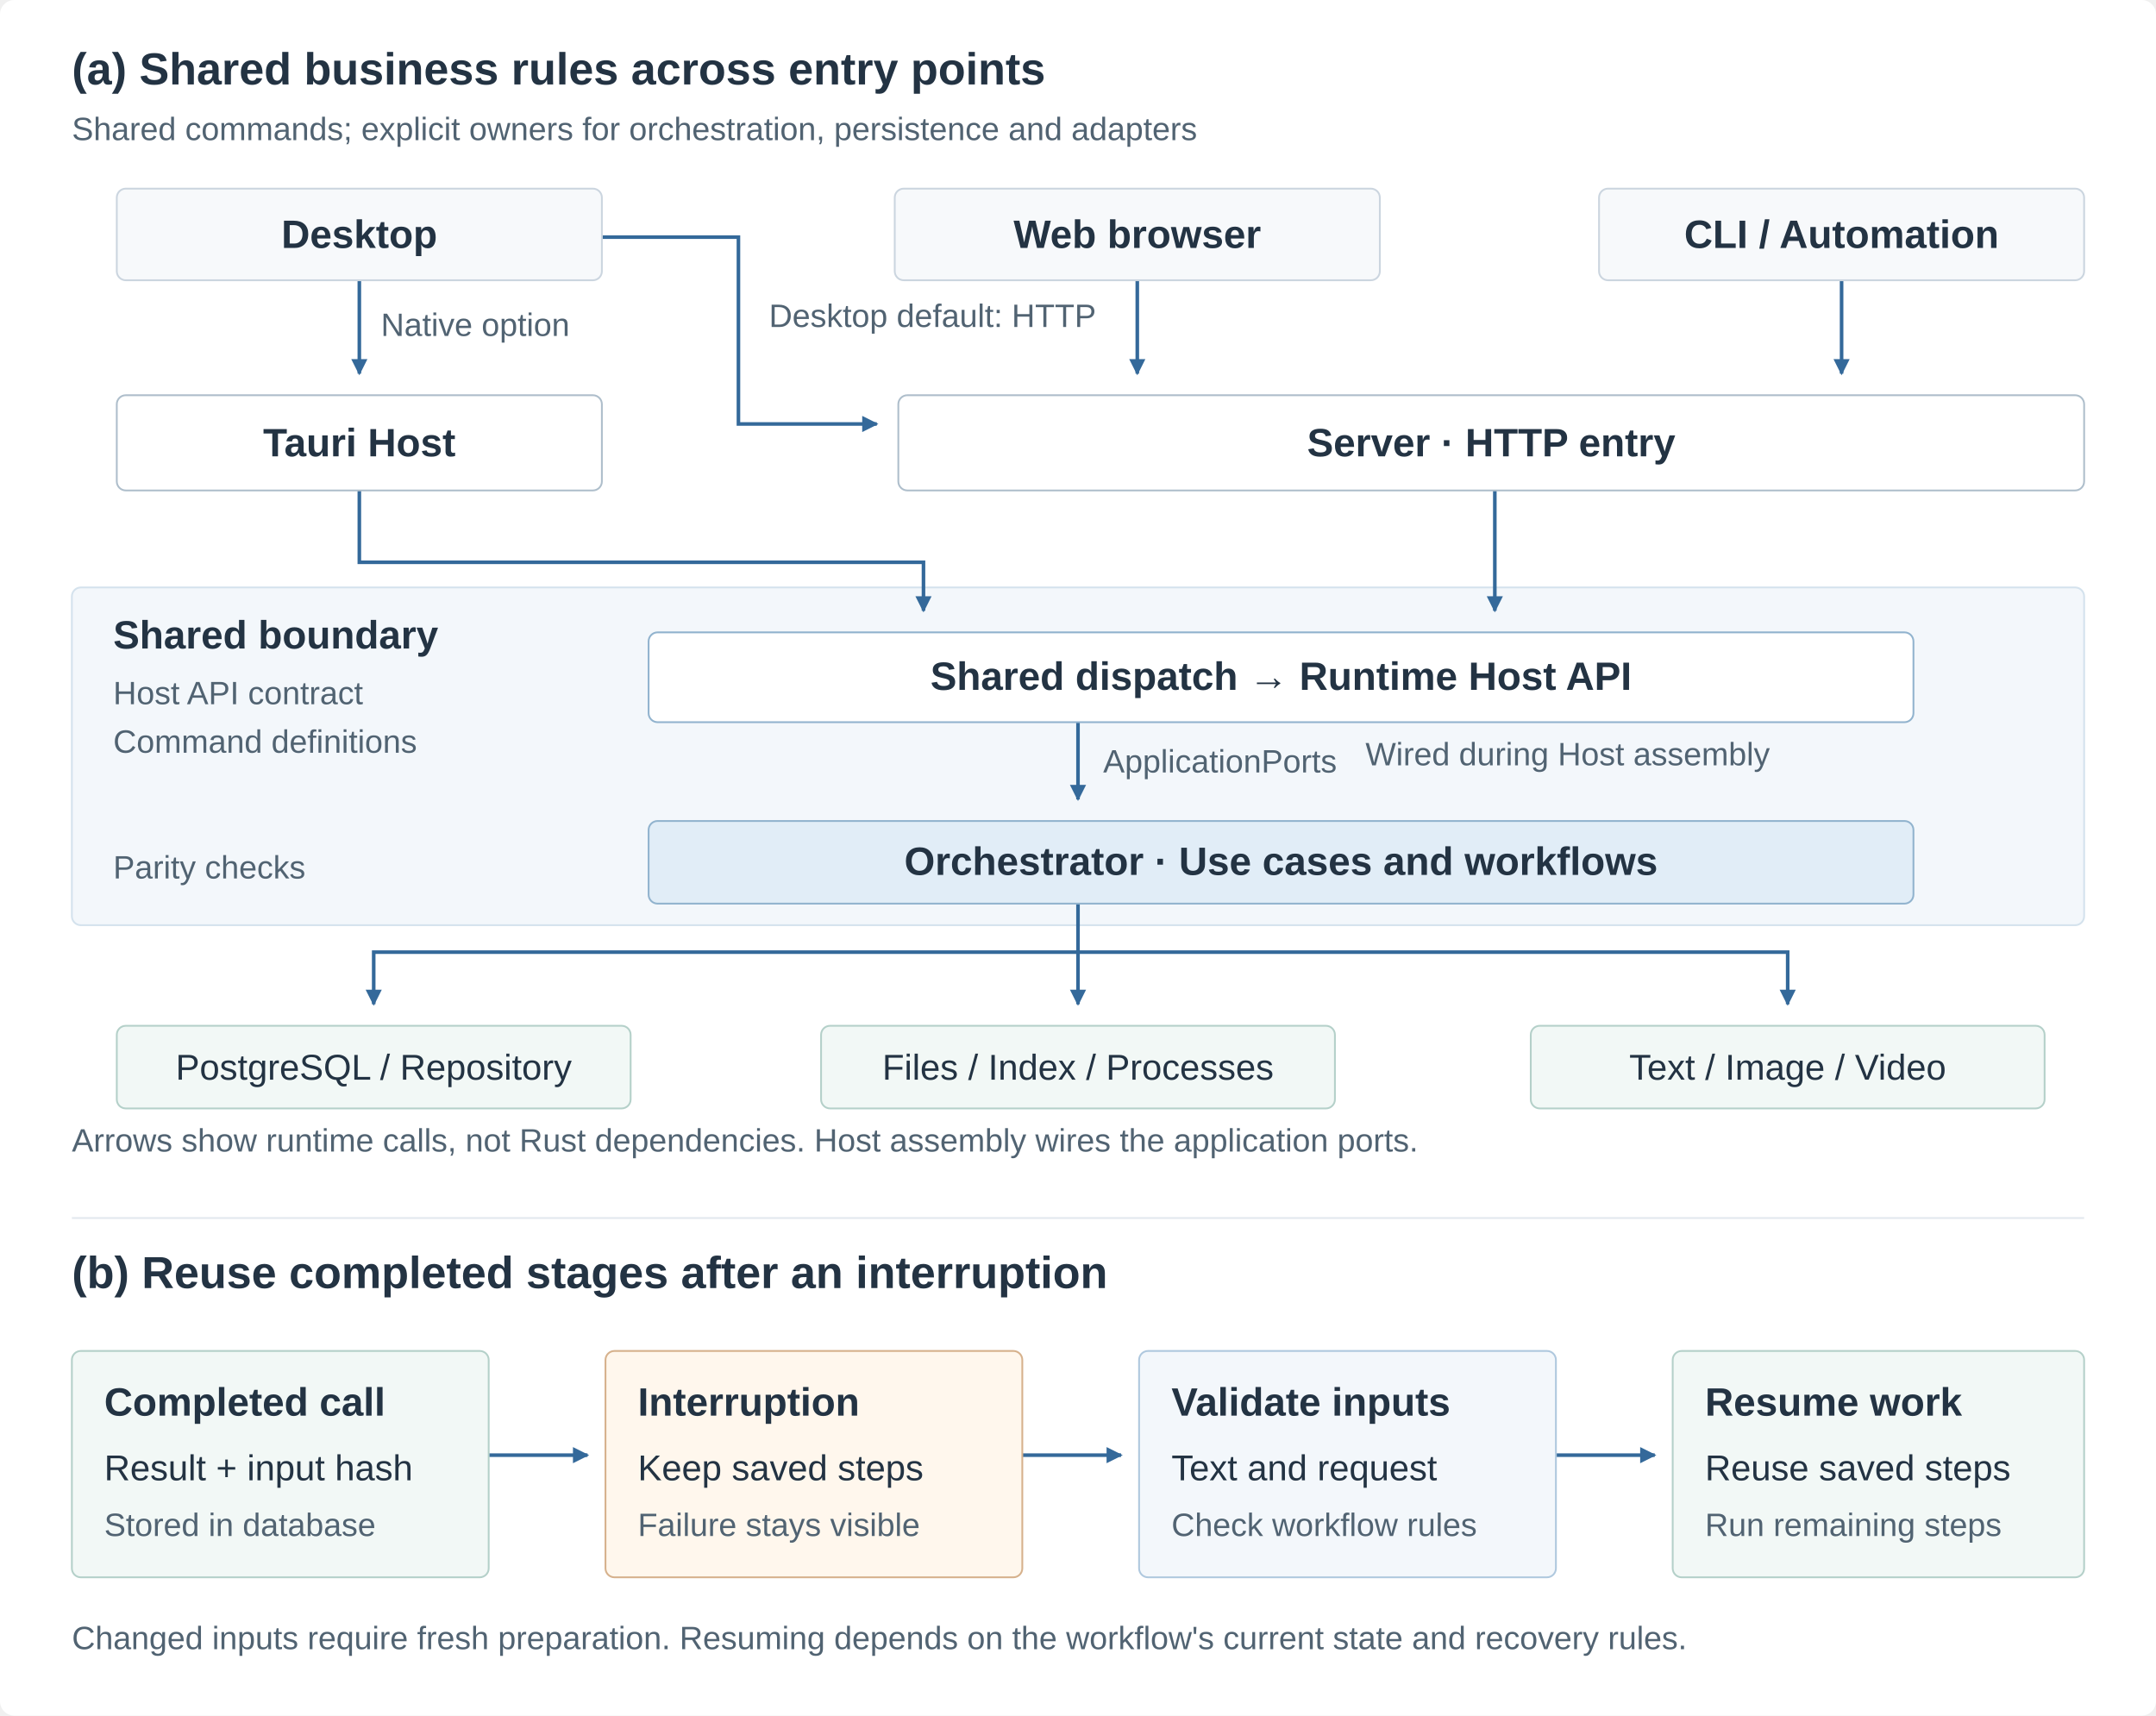
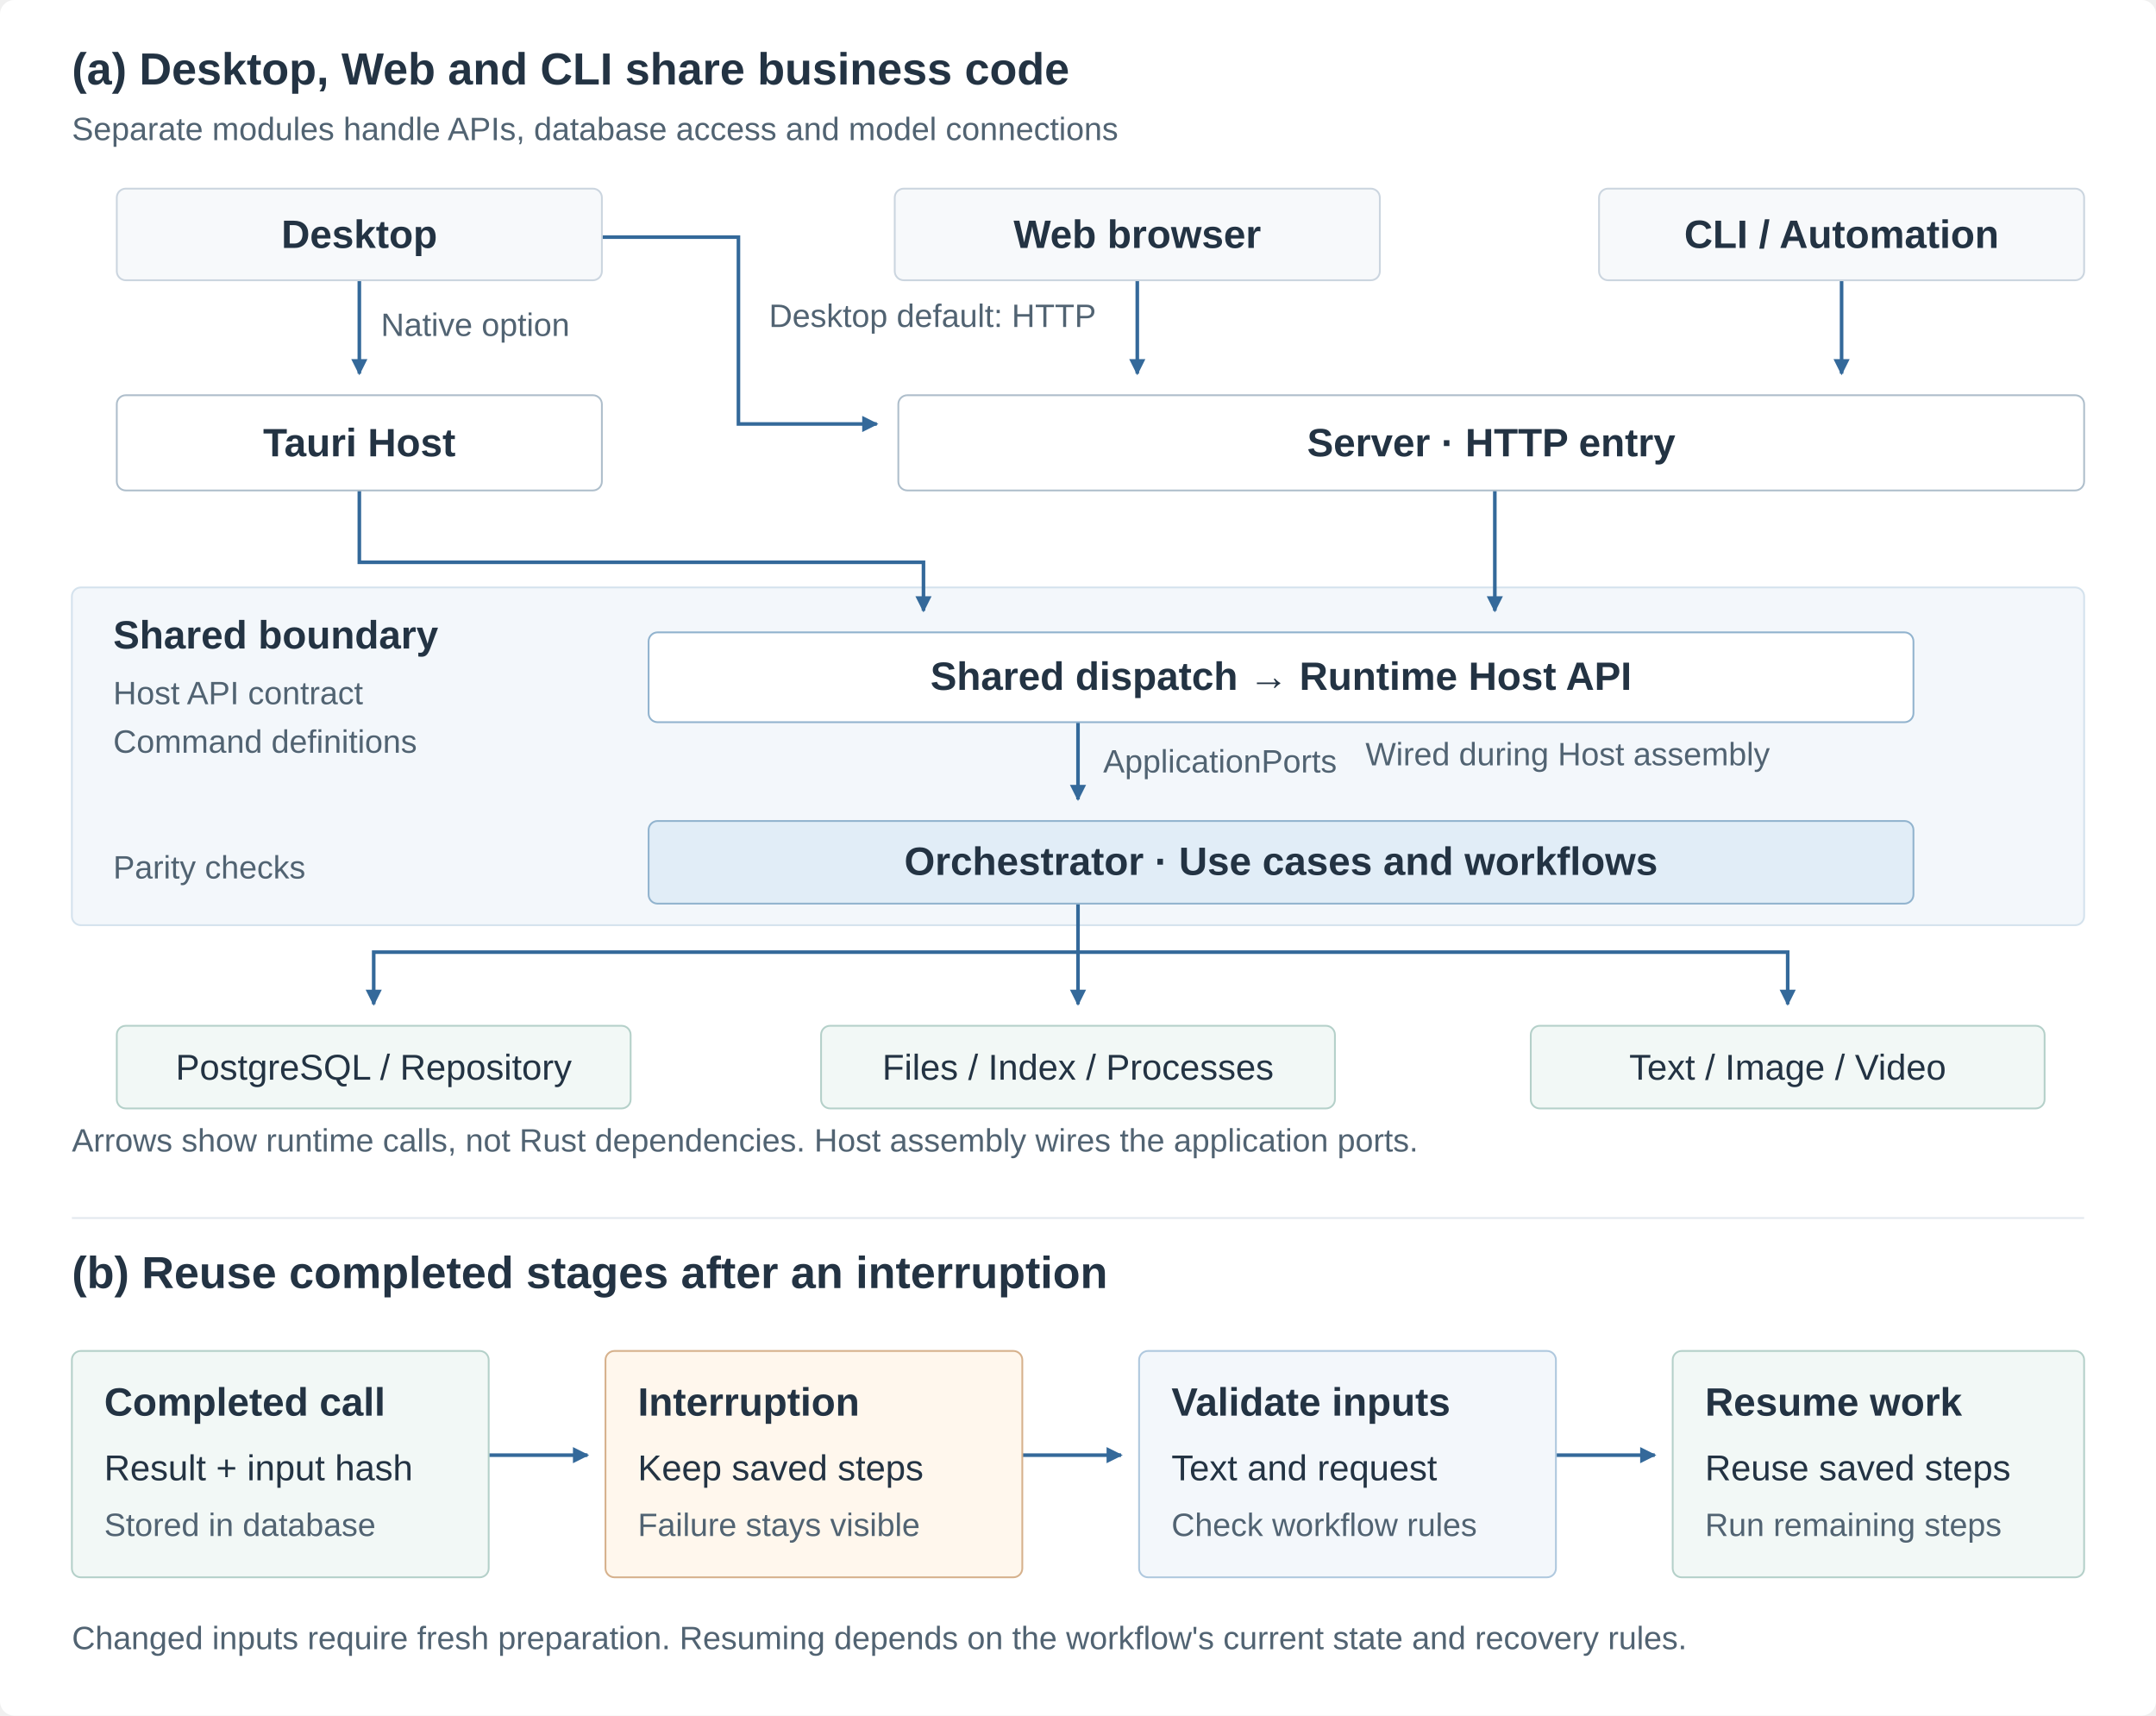
<svg xmlns="http://www.w3.org/2000/svg" viewBox="0 0 1200 955" role="img" aria-labelledby="title desc">
  <defs>
    <marker id="arrow" viewBox="0 0 10 10" refX="9" refY="5" markerWidth="9" markerHeight="9" markerUnits="userSpaceOnUse" orient="auto">
      <path d="M0 0 10 5 0 10" fill="#34699a" />
    </marker>
    <style>
      text{font-family:Arial,"Noto Sans CJK SC","Microsoft YaHei",sans-serif;fill:#233343;font-size:20px}
      .heading{font-size:25px;font-weight:700}.label{font-size:22px;font-weight:600}.note{font-size:18px;fill:#516372}
      .flow{fill:none;stroke:#34699a;stroke-width:2;marker-end:url(#arrow)}
    </style>
  </defs>
  <rect width="1200" height="955" rx="8" fill="#fff" />
-   <text x="40" y="47" class="heading">(a) Shared business rules across entry points</text>
-   <text x="40" y="78" class="note">Shared commands; explicit owners for orchestration, persistence and adapters</text>
+   <text x="40" y="47" class="heading">(a) Desktop, Web and CLI share business code</text>
+   <text x="40" y="78" class="note">Separate modules handle APIs, database access and model connections</text>
  <rect x="40" y="327" width="1120" height="188" rx="5" fill="#f3f7fb" stroke="#d4e2ed" />
  <path d="M200 156V208" class="flow" />
  <path d="M335 132H411V236H488" class="flow" />
  <path d="M633 156V208" class="flow" />
  <path d="M1025 156V208" class="flow" />
  <path d="M200 273V313H514V340" class="flow" />
  <path d="M832 273V340" class="flow" />
  <path d="M600 402V445" class="flow" />
  <path d="M600 503V530H208V559" class="flow" />
  <path d="M600 530V559" class="flow" />
  <path d="M600 530H995V559" class="flow" />
  <text x="212" y="187" class="note">Native option</text>
  <text x="428" y="182" class="note">Desktop default: HTTP</text>
  <text x="760" y="426" class="note">Wired during Host assembly</text>
  <rect x="65" y="105" width="270" height="51" rx="5" fill="#f7f9fb" stroke="#cbd5df" />
  <text x="200" y="138" text-anchor="middle" class="label">Desktop</text>
  <rect x="498" y="105" width="270" height="51" rx="5" fill="#f7f9fb" stroke="#cbd5df" />
  <text x="633" y="138" text-anchor="middle" class="label">Web browser</text>
  <rect x="890" y="105" width="270" height="51" rx="5" fill="#f7f9fb" stroke="#cbd5df" />
  <text x="1025" y="138" text-anchor="middle" class="label">CLI / Automation</text>
  <rect x="65" y="220" width="270" height="53" rx="5" fill="#fff" stroke="#aebecb" />
  <text x="200" y="254" text-anchor="middle" class="label">Tauri Host</text>
  <rect x="500" y="220" width="660" height="53" rx="5" fill="#fff" stroke="#aebecb" />
  <text x="830" y="254" text-anchor="middle" class="label">Server · HTTP entry</text>
  <text x="63" y="361" class="label">Shared boundary</text>
  <text x="63" y="392" class="note">Host API contract</text>
  <text x="63" y="419" class="note">Command definitions</text>
  <text x="63" y="489" class="note">Parity checks</text>
  <rect x="361" y="352" width="704" height="50" rx="5" fill="#fff" stroke="#91b3ce" />
  <text x="713" y="384" text-anchor="middle" class="label">Shared dispatch → Runtime Host API</text>
  <rect x="361" y="457" width="704" height="46" rx="5" fill="#e1edf7" stroke="#91b3ce" />
  <text x="713" y="487" text-anchor="middle" class="label">Orchestrator · Use cases and workflows</text>
  <text x="614" y="430" class="note">ApplicationPorts</text>
  <rect x="65" y="571" width="286" height="46" rx="5" fill="#f2f8f6" stroke="#b4d0c9" />
  <text x="208" y="601" text-anchor="middle">PostgreSQL / Repository</text>
  <rect x="457" y="571" width="286" height="46" rx="5" fill="#f2f8f6" stroke="#b4d0c9" />
  <text x="600" y="601" text-anchor="middle">Files / Index / Processes</text>
  <rect x="852" y="571" width="286" height="46" rx="5" fill="#f2f8f6" stroke="#b4d0c9" />
  <text x="995" y="601" text-anchor="middle">Text / Image / Video</text>
  <text x="40" y="641" class="note">Arrows show runtime calls, not Rust dependencies. Host assembly wires the application ports.</text>
  <path d="M40 678H1160" stroke="#e2e8ee" />
  <text x="40" y="717" class="heading">(b) Reuse completed stages after an interruption</text>
  <path d="M272 810H327" class="flow" />
  <path d="M569 810H624" class="flow" />
  <path d="M866 810H921" class="flow" />
  <rect x="40" y="752" width="232" height="126" rx="5" fill="#f2f8f6" stroke="#b4d0c9" />
  <text x="58" y="788" class="label">Completed call</text>
  <text x="58" y="824">Result + input hash</text>
  <text x="58" y="855" class="note">Stored in database</text>
  <rect x="337" y="752" width="232" height="126" rx="5" fill="#fff7ed" stroke="#d6b18c" />
  <text x="355" y="788" class="label">Interruption</text>
  <text x="355" y="824">Keep saved steps</text>
  <text x="355" y="855" class="note">Failure stays visible</text>
  <rect x="634" y="752" width="232" height="126" rx="5" fill="#f3f7fb" stroke="#afc8de" />
  <text x="652" y="788" class="label">Validate inputs</text>
  <text x="652" y="824">Text and request</text>
  <text x="652" y="855" class="note">Check workflow rules</text>
  <rect x="931" y="752" width="229" height="126" rx="5" fill="#f2f8f6" stroke="#b4d0c9" />
  <text x="949" y="788" class="label">Resume work</text>
  <text x="949" y="824">Reuse saved steps</text>
  <text x="949" y="855" class="note">Run remaining steps</text>
  <text x="40" y="918" class="note">Changed inputs require fresh preparation. Resuming depends on the workflow's current state and recovery rules.</text>
</svg>
